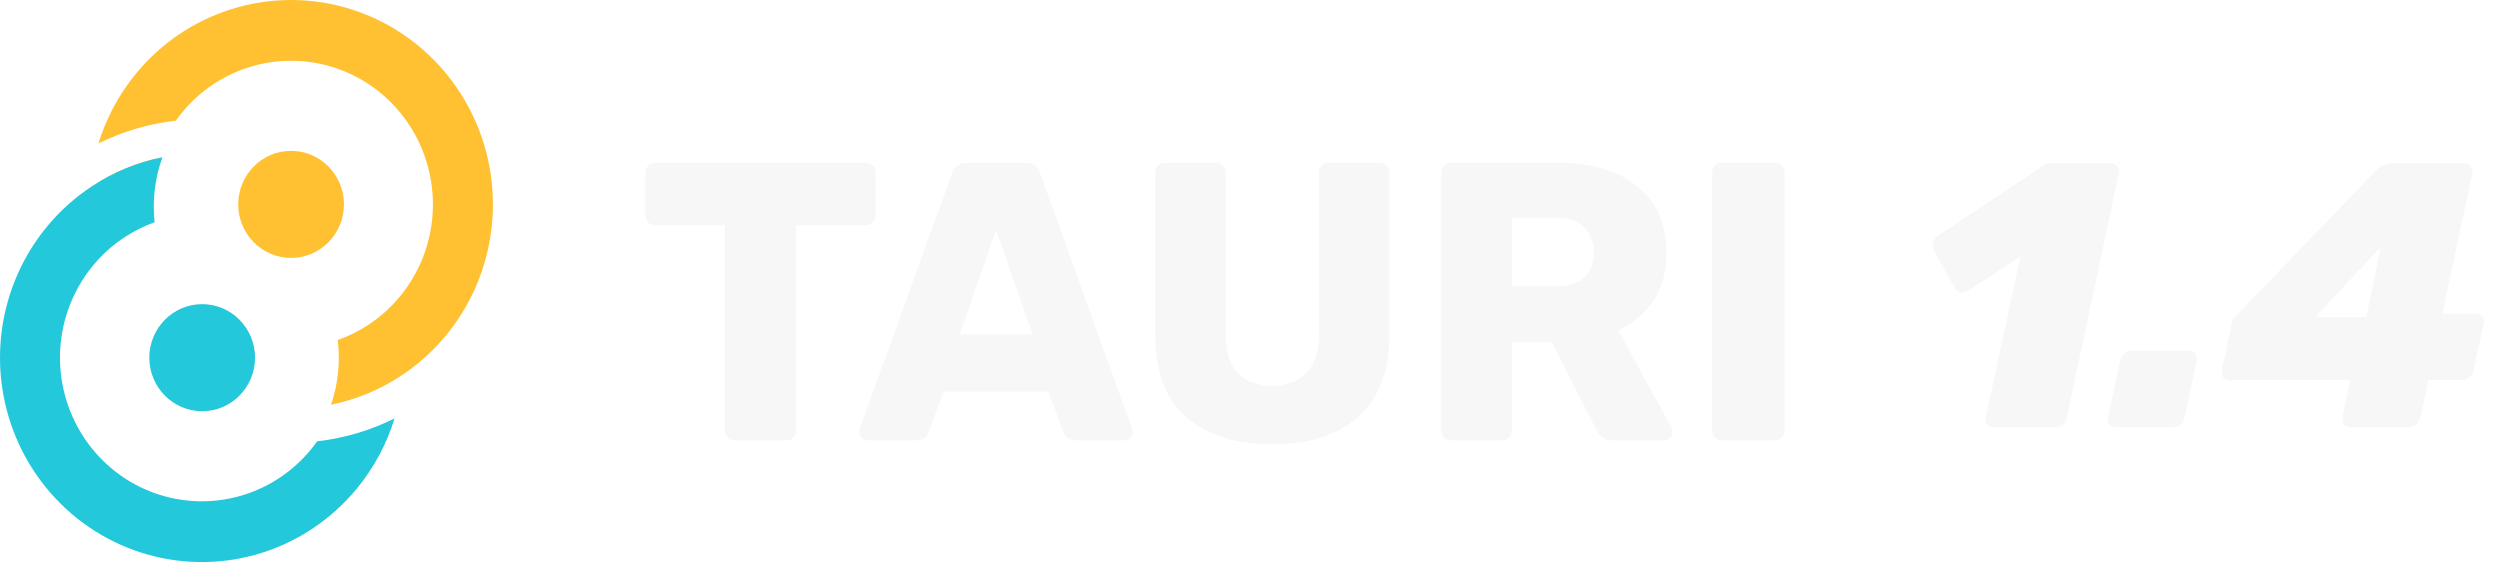
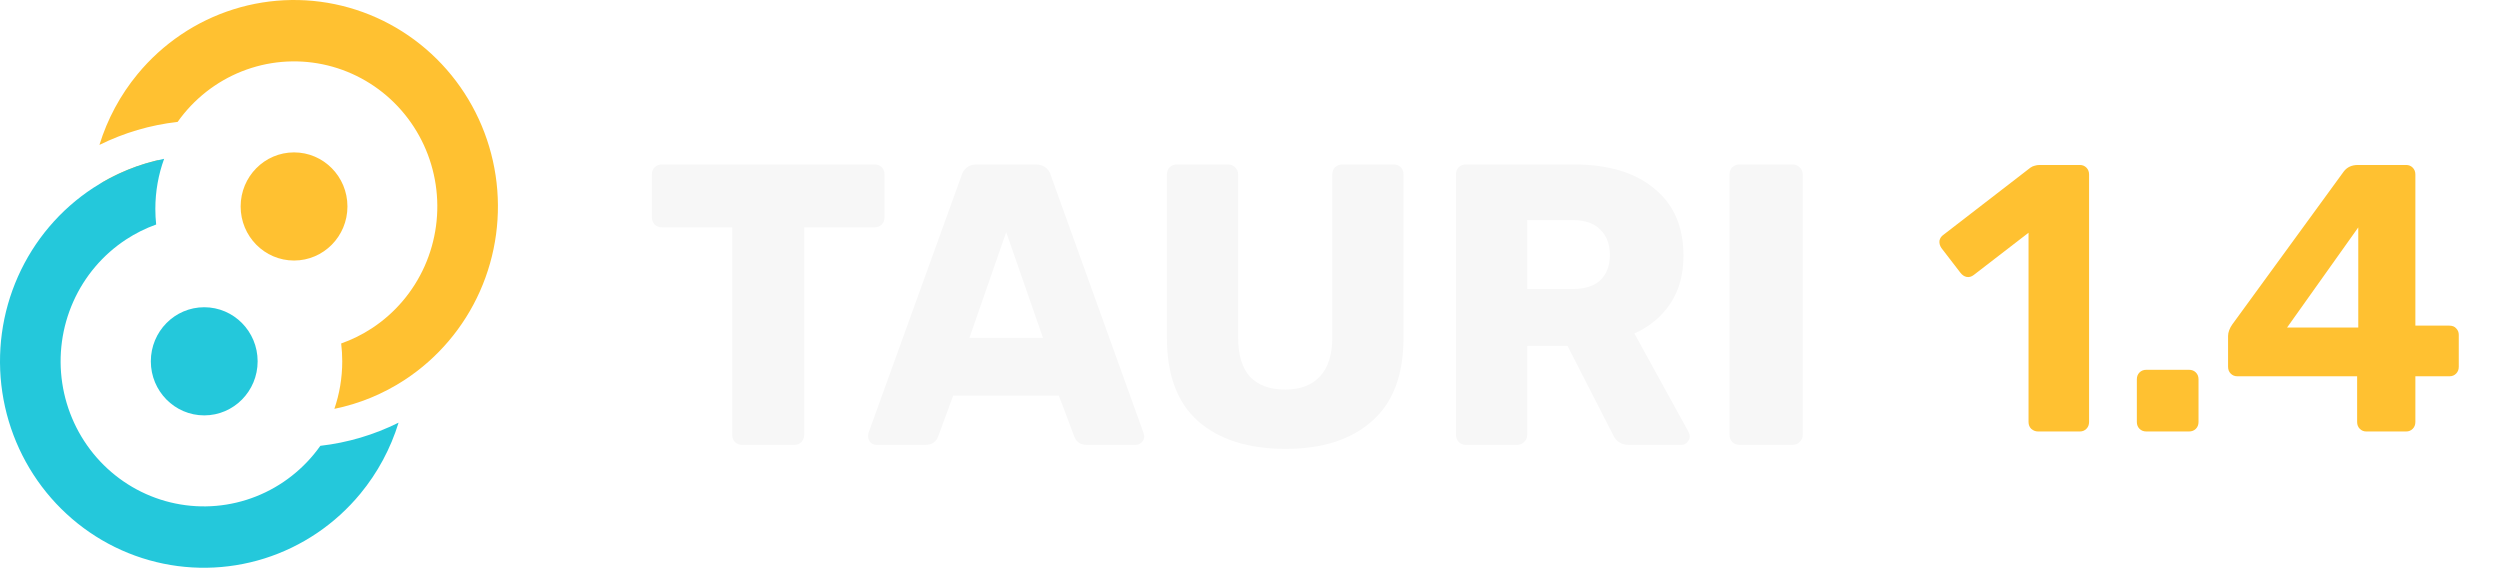
- <svg xmlns="http://www.w3.org/2000/svg" width="597" height="135" viewBox="0 0 597 135" fill="none">
-   <path d="M476.102 102C475.442 102 474.932 101.79 474.572 101.37C474.212 100.89 474.092 100.32 474.212 99.66L482.492 61.23L470.072 69.42C469.412 69.84 468.782 69.99 468.182 69.87C467.582 69.69 467.132 69.33 466.832 68.79L461.612 59.43C461.432 58.89 461.462 58.29 461.702 57.63C462.002 56.97 462.452 56.46 463.052 56.1L487.802 39.63C488.222 39.39 488.552 39.24 488.792 39.18C489.092 39.06 489.482 39 489.962 39H504.092C504.752 39 505.262 39.24 505.622 39.72C505.982 40.14 506.102 40.68 505.982 41.34L493.562 99.66C493.442 100.32 493.112 100.89 492.572 101.37C492.032 101.79 491.432 102 490.772 102H476.102ZM505.3 102C504.64 102 504.13 101.79 503.77 101.37C503.41 100.89 503.29 100.32 503.41 99.66L506.29 86.16C506.41 85.5 506.74 84.93 507.28 84.45C507.88 83.97 508.51 83.73 509.17 83.73H522.67C523.33 83.73 523.84 83.97 524.2 84.45C524.56 84.93 524.68 85.5 524.56 86.16L521.68 99.66C521.56 100.32 521.2 100.89 520.6 101.37C520.06 101.79 519.49 102 518.89 102H505.3ZM561.271 102C560.611 102 560.101 101.79 559.741 101.37C559.381 100.89 559.261 100.32 559.381 99.66L561.271 90.75H532.381C531.721 90.75 531.211 90.54 530.851 90.12C530.551 89.64 530.461 89.07 530.581 88.41L532.831 77.7C533.011 76.98 533.221 76.41 533.461 75.99C533.761 75.57 534.061 75.24 534.361 75L567.571 40.53C568.591 39.51 569.791 39 571.171 39H588.541C589.201 39 589.711 39.24 590.071 39.72C590.431 40.14 590.551 40.68 590.431 41.34L583.231 74.91H591.151C591.871 74.91 592.411 75.15 592.771 75.63C593.131 76.05 593.251 76.59 593.131 77.25L590.701 88.41C590.581 89.07 590.221 89.64 589.621 90.12C589.081 90.54 588.481 90.75 587.821 90.75H579.901L578.011 99.66C577.891 100.32 577.561 100.89 577.021 101.37C576.481 101.79 575.881 102 575.221 102H561.271ZM552.901 75.72H565.051L568.561 58.89L552.901 75.72Z" fill="#F7F7F7" />
+ <svg xmlns="http://www.w3.org/2000/svg" width="591" height="135" viewBox="0 0 591 135" fill="none">
+   <path d="M481.797 102C481.197 102 480.657 101.79 480.177 101.37C479.757 100.95 479.547 100.41 479.547 99.75V55.02L466.587 65.01C466.047 65.43 465.477 65.58 464.877 65.46C464.337 65.34 463.857 65.01 463.437 64.47L458.937 58.62C458.577 58.08 458.427 57.51 458.487 56.91C458.607 56.31 458.937 55.83 459.477 55.47L479.997 39.63C480.357 39.39 480.687 39.24 480.987 39.18C481.347 39.06 481.737 39 482.157 39H491.697C492.297 39 492.807 39.21 493.227 39.63C493.647 40.05 493.857 40.59 493.857 41.25V99.75C493.857 100.41 493.647 100.95 493.227 101.37C492.807 101.79 492.297 102 491.697 102H481.797ZM507.401 102C506.741 102 506.201 101.79 505.781 101.37C505.361 100.95 505.151 100.41 505.151 99.75V89.67C505.151 89.01 505.361 88.47 505.781 88.05C506.201 87.63 506.741 87.42 507.401 87.42H517.481C518.141 87.42 518.681 87.63 519.101 88.05C519.521 88.47 519.731 89.01 519.731 89.67V99.75C519.731 100.41 519.521 100.95 519.101 101.37C518.681 101.79 518.141 102 517.481 102H507.401ZM559.384 102C558.784 102 558.274 101.79 557.854 101.37C557.434 100.95 557.224 100.41 557.224 99.75V88.95H528.874C528.274 88.95 527.764 88.74 527.344 88.32C526.924 87.9 526.714 87.36 526.714 86.7V79.41C526.714 78.99 526.804 78.54 526.984 78.06C527.164 77.58 527.404 77.13 527.704 76.71L554.074 40.53C554.854 39.51 555.964 39 557.404 39H568.834C569.434 39 569.944 39.21 570.364 39.63C570.784 40.05 570.994 40.59 570.994 41.25V76.98H579.004C579.724 76.98 580.264 77.19 580.624 77.61C581.044 78.03 581.254 78.54 581.254 79.14V86.7C581.254 87.36 581.044 87.9 580.624 88.32C580.204 88.74 579.694 88.95 579.094 88.95H570.994V99.75C570.994 100.41 570.784 100.95 570.364 101.37C569.944 101.79 569.434 102 568.834 102H559.384ZM540.664 77.43H557.494V53.76L540.664 77.43Z" fill="#FFC131" />
  <path d="M175.428 105.169C174.805 105.169 174.244 104.948 173.745 104.506C173.308 104 173.09 103.432 173.09 102.801V53.741H156.442C155.818 53.741 155.257 53.52 154.758 53.078C154.322 52.573 154.104 52.005 154.104 51.373V41.239C154.104 40.545 154.322 39.977 154.758 39.535C155.257 39.093 155.818 38.872 156.442 38.872H206.761C207.447 38.872 208.008 39.093 208.444 39.535C208.881 39.977 209.099 40.545 209.099 41.239V51.373C209.099 52.068 208.881 52.636 208.444 53.078C208.008 53.52 207.447 53.741 206.761 53.741H190.112V102.801C190.112 103.432 189.894 104 189.458 104.506C189.021 104.948 188.46 105.169 187.774 105.169H175.428Z" fill="#F7F7F7" />
  <path d="M207.19 105.169C206.691 105.169 206.224 104.979 205.787 104.6C205.413 104.158 205.226 103.685 205.226 103.18C205.226 102.801 205.257 102.517 205.32 102.327L227.299 41.523C227.486 40.766 227.891 40.134 228.515 39.629C229.139 39.124 229.949 38.872 230.947 38.872H244.789C245.787 38.872 246.597 39.124 247.221 39.629C247.844 40.134 248.25 40.766 248.437 41.523L270.323 102.327L270.51 103.18C270.51 103.685 270.292 104.158 269.855 104.6C269.481 104.979 269.013 105.169 268.452 105.169H256.948C255.452 105.169 254.454 104.506 253.955 103.18L250.307 93.519H225.335L221.781 103.18C221.282 104.506 220.253 105.169 218.694 105.169H207.19ZM246.566 79.881L237.868 54.878L229.17 79.881H246.566Z" fill="#F7F7F7" />
  <path d="M303.918 106.116C295.126 106.116 288.236 103.937 283.248 99.581C278.322 95.224 275.859 88.657 275.859 79.881V41.239C275.859 40.545 276.077 39.977 276.514 39.535C277.013 39.093 277.574 38.872 278.197 38.872H290.263C290.949 38.872 291.51 39.093 291.946 39.535C292.445 39.977 292.695 40.545 292.695 41.239V79.786C292.695 83.89 293.63 86.984 295.5 89.068C297.433 91.088 300.208 92.099 303.825 92.099C307.379 92.099 310.122 91.057 312.055 88.973C313.988 86.889 314.955 83.827 314.955 79.786V41.239C314.955 40.545 315.173 39.977 315.609 39.535C316.108 39.093 316.669 38.872 317.293 38.872H329.452C330.138 38.872 330.699 39.093 331.135 39.535C331.572 39.977 331.79 40.545 331.79 41.239V79.881C331.79 88.657 329.296 95.224 324.308 99.581C319.382 103.937 312.585 106.116 303.918 106.116Z" fill="#F7F7F7" />
  <path d="M346.531 105.169C345.908 105.169 345.346 104.948 344.847 104.506C344.411 104 344.193 103.432 344.193 102.801V41.239C344.193 40.545 344.411 39.977 344.847 39.535C345.346 39.093 345.908 38.872 346.531 38.872H371.971C380.139 38.872 386.499 40.766 391.051 44.554C395.665 48.279 397.972 53.583 397.972 60.465C397.972 64.885 396.943 68.642 394.886 71.736C392.828 74.83 389.991 77.198 386.375 78.839L399.188 102.138C399.375 102.517 399.469 102.864 399.469 103.18C399.469 103.685 399.251 104.158 398.814 104.6C398.44 104.979 398.003 105.169 397.505 105.169H385.065C383.257 105.169 381.979 104.316 381.23 102.611L370.568 81.775H361.028V102.801C361.028 103.495 360.779 104.064 360.28 104.506C359.843 104.948 359.282 105.169 358.596 105.169H346.531ZM371.784 68.326C374.652 68.326 376.835 67.632 378.331 66.243C379.828 64.79 380.576 62.802 380.576 60.276C380.576 57.75 379.828 55.761 378.331 54.309C376.897 52.794 374.715 52.036 371.784 52.036H361.028V68.326H371.784Z" fill="#F7F7F7" />
  <path d="M411.198 105.169C410.574 105.169 410.013 104.948 409.514 104.506C409.078 104 408.86 103.432 408.86 102.801V41.239C408.86 40.545 409.078 39.977 409.514 39.535C410.013 39.093 410.574 38.872 411.198 38.872H423.731C424.417 38.872 424.978 39.093 425.414 39.535C425.913 39.977 426.163 40.545 426.163 41.239V102.801C426.163 103.495 425.913 104.064 425.414 104.506C424.978 104.948 424.417 105.169 423.731 105.169H411.198Z" fill="#F7F7F7" />
  <path d="M82.135 48.807C82.135 55.867 76.483 61.59 69.511 61.59C62.539 61.59 56.888 55.867 56.888 48.807C56.888 41.748 62.539 36.024 69.511 36.024C76.483 36.024 82.135 41.748 82.135 48.807Z" fill="#FFC131" />
  <ellipse cx="48.281" cy="85.413" rx="12.624" ry="12.783" transform="rotate(180 48.2807 85.4134)" fill="#24C8DB" />
  <path fill-rule="evenodd" clip-rule="evenodd" d="M95.675 89.799C90.581 93.133 84.936 95.447 79.045 96.651C80.251 93.13 80.906 89.349 80.906 85.413C80.906 83.986 80.82 82.578 80.653 81.196C83.187 80.302 85.62 79.102 87.897 77.612C93.375 74.027 97.714 68.916 100.393 62.894C103.072 56.872 103.977 50.195 102.999 43.665C102.021 37.134 99.201 31.029 94.879 26.082C90.558 21.135 84.917 17.557 78.635 15.778C72.354 13.999 65.698 14.094 59.469 16.053C53.24 18.011 47.702 21.749 43.52 26.818C42.984 27.467 42.473 28.135 41.989 28.819C35.535 29.545 29.285 31.395 23.505 34.256C25.386 28.157 28.441 22.463 32.523 17.515C38.474 10.302 46.355 4.982 55.22 2.195C64.085 -0.592 73.556 -0.728 82.495 1.804C91.434 4.336 99.461 9.428 105.612 16.467C111.762 23.507 115.774 32.196 117.166 41.489C118.558 50.782 117.271 60.284 113.458 68.854C109.646 77.424 103.471 84.697 95.675 89.799ZM24.079 43.157L35.895 44.627C36.176 42.307 36.689 40.035 37.42 37.842C32.734 38.931 28.236 40.724 24.079 43.157Z" fill="#FFC131" />
  <path fill-rule="evenodd" clip-rule="evenodd" d="M22.037 44.422C27.169 41.063 32.86 38.739 38.799 37.543C37.456 41.235 36.723 45.225 36.723 49.389C36.723 50.634 36.789 51.864 36.917 53.075C34.433 53.963 32.049 55.146 29.815 56.608C24.337 60.194 19.997 65.304 17.318 71.326C14.639 77.349 13.734 84.026 14.712 90.556C15.691 97.087 18.51 103.192 22.832 108.139C27.154 113.086 32.794 116.664 39.076 118.443C45.358 120.222 52.013 120.127 58.242 118.168C64.472 116.21 70.01 112.471 74.192 107.403C74.73 106.75 75.243 106.079 75.73 105.391C82.189 104.654 88.441 102.792 94.221 99.917C92.341 106.034 89.281 111.745 85.189 116.706C79.237 123.919 71.356 129.239 62.491 132.026C53.626 134.813 44.155 134.949 35.216 132.417C26.277 129.885 18.25 124.793 12.1 117.753C5.949 110.714 1.937 102.025 0.545 92.732C-0.847 83.439 0.441 73.937 4.253 65.367C8.066 56.797 14.241 49.524 22.037 44.422ZM80.782 96.242C80.621 96.282 80.46 96.32 80.298 96.358C80.298 96.358 80.298 96.358 80.298 96.358C80.46 96.32 80.621 96.282 80.782 96.242Z" fill="#24C8DB" />
</svg>
